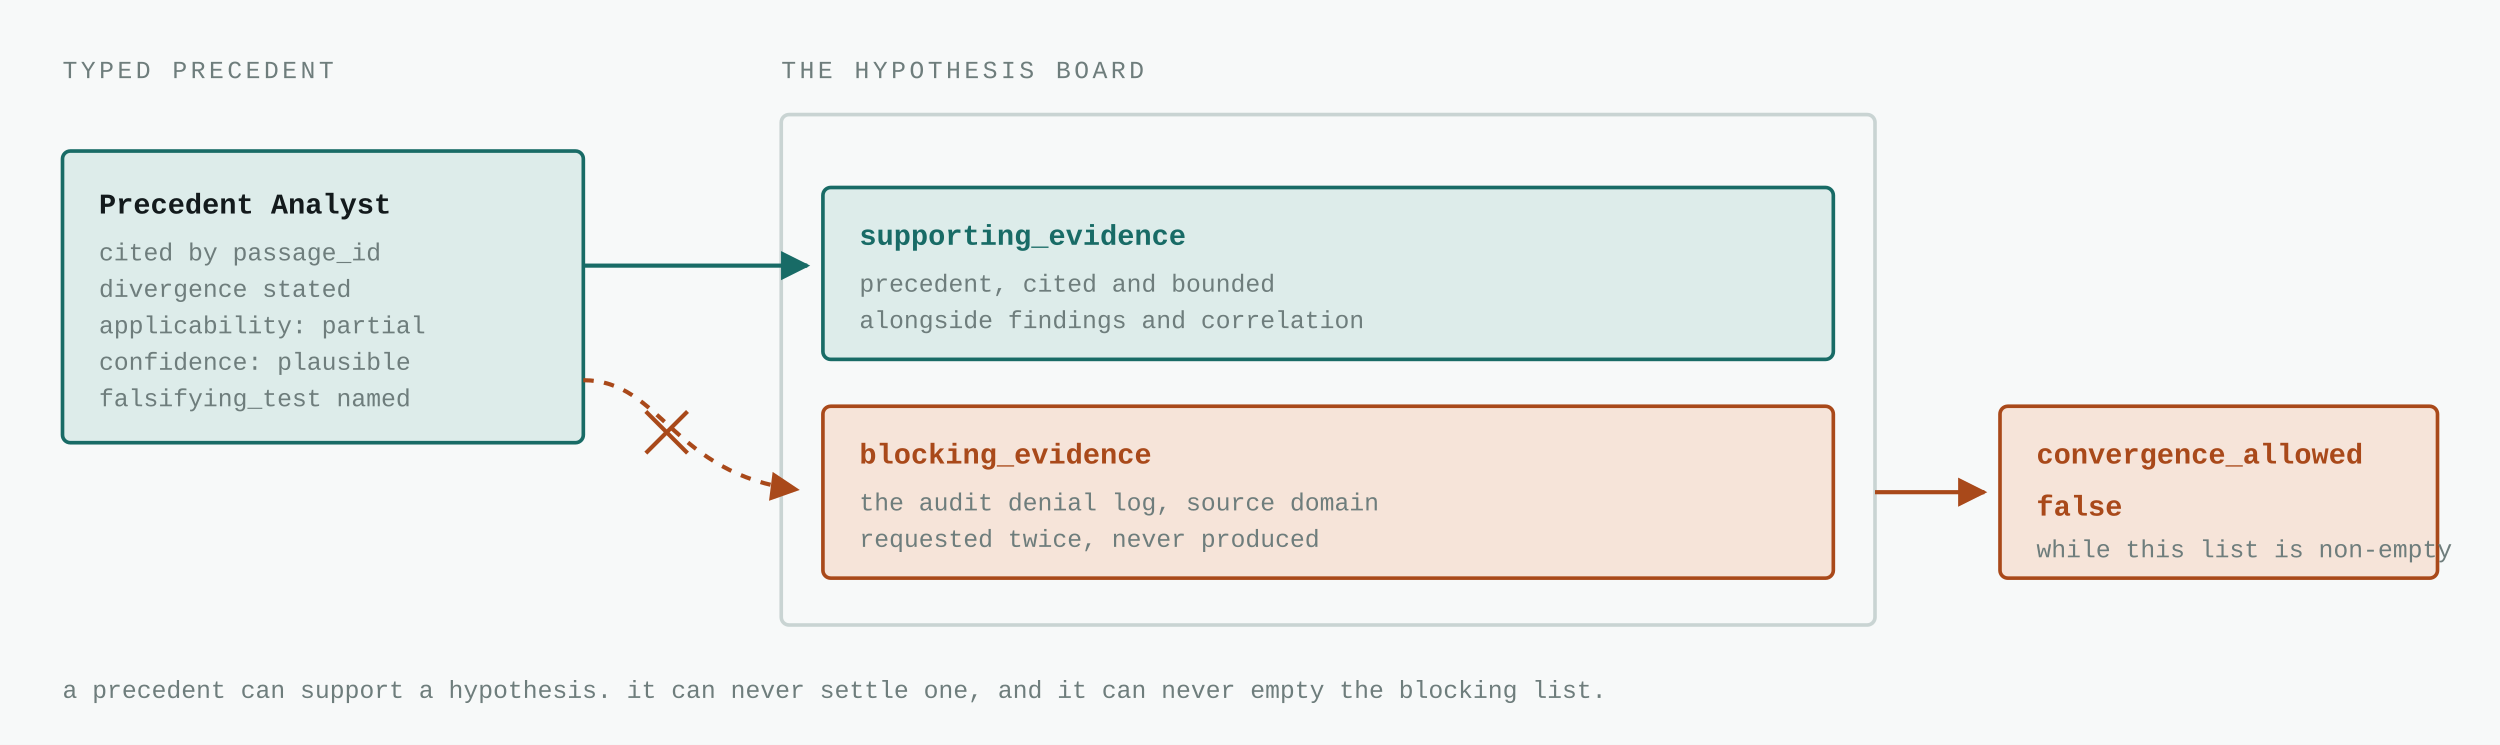
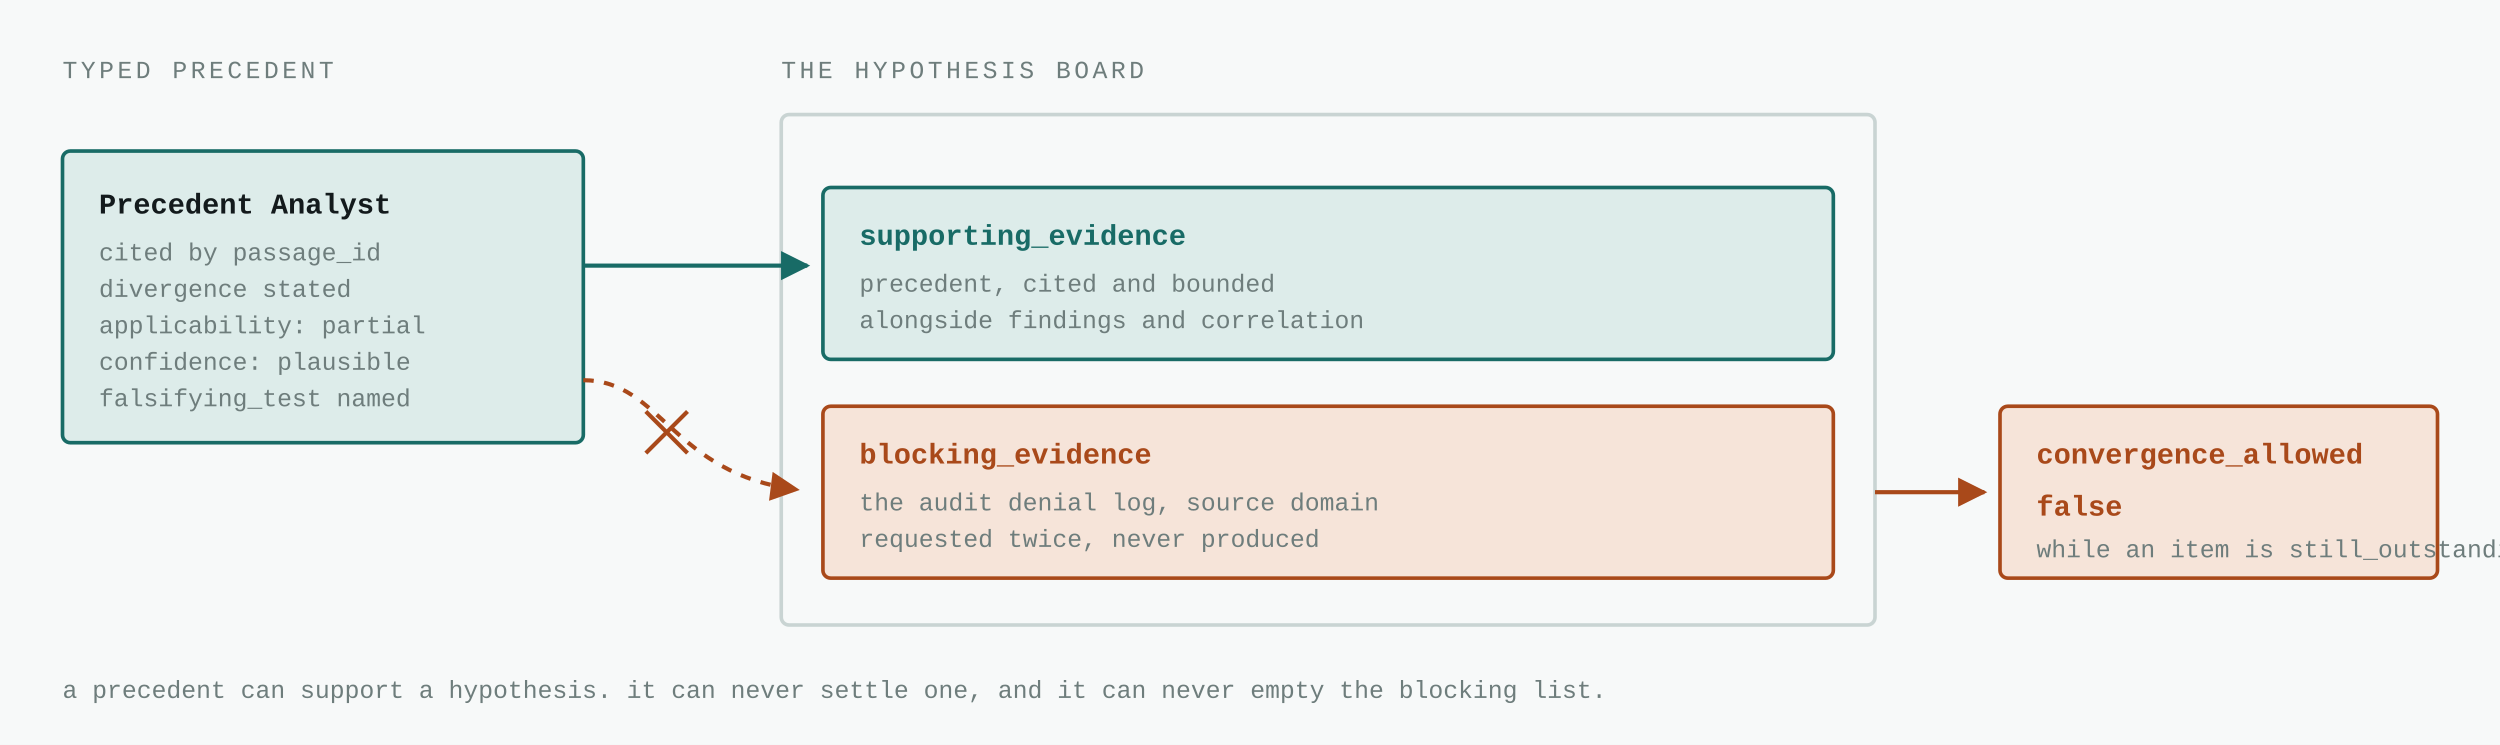
- <svg xmlns="http://www.w3.org/2000/svg" viewBox="0 0 960 286" width="960" height="286" role="img" aria-label="The Precedent Analyst's typed output enters the Incident Commander's board as supporting evidence. A crossed path shows it can never enter the blocking evidence slot, which still holds the audit denial log that was never produced. Convergence stays disallowed while blocking evidence is outstanding.">
+ <svg xmlns="http://www.w3.org/2000/svg" viewBox="0 0 960 286" width="960" height="286" role="img" aria-label="The Precedent Analyst's typed output enters the Incident Commander's board as supporting evidence. A crossed path shows a citation cannot enter the blocking evidence slot as typed data, which still holds the audit denial log that was never produced. Convergence stays disallowed while an item is marked still outstanding, which is a rule about what the board says rather than about what it was handed.">
  <style>
    text{font-family:ui-monospace,SFMono-Regular,Menlo,Consolas,"Liberation Mono",monospace;fill:#131A1C}
    .t{font-size:11px}
    .t-b{font-size:11px;font-weight:600}
    .t-s{font-size:9.5px;fill:#6E7D7C}
    .t-e{font-size:9.5px;letter-spacing:.14em;fill:#6E7D7C}
    .t-n{font-size:13px;font-weight:600}
    .t-a{fill:#186B66}
    .t-h{fill:#A9491A}
    .box{fill:#FFFFFF;stroke:#C9D4D3;stroke-width:1.4}
    .box-a{fill:#DDECEA;stroke:#186B66;stroke-width:1.4}
    .box-h{fill:#F6E4D9;stroke:#A9491A;stroke-width:1.4}
    .box-g{fill:none;stroke:#C9D4D3;stroke-width:1.4;stroke-dasharray:4 4}
    .band{fill:#E6ECEB}
    .panel{fill:none;stroke:#C9D4D3;stroke-width:1.4}
    .ln{stroke:#6E7D7C;stroke-width:1.4;fill:none}
    .ln-a{stroke:#186B66;stroke-width:1.6;fill:none}
    .ln-h{stroke:#A9491A;stroke-width:1.6;fill:none}
    .ln-r{stroke:#C9D4D3;stroke-width:1.4;fill:none}
    .dash{stroke-dasharray:4 4}
    .mk{fill:#6E7D7C}
    .mk-a{fill:#186B66}
    .mk-h{fill:#A9491A}
    .faint{opacity:.42}
  </style>
  <defs>
    <marker id="ar" viewBox="0 0 10 10" refX="9" refY="5" markerWidth="7" markerHeight="7" orient="auto-start-reverse">
      <path d="M0 0 L10 5 L0 10 z" class="mk" />
    </marker>
    <marker id="ar-a" viewBox="0 0 10 10" refX="9" refY="5" markerWidth="7" markerHeight="7" orient="auto-start-reverse">
      <path d="M0 0 L10 5 L0 10 z" class="mk-a" />
    </marker>
    <marker id="ar-h" viewBox="0 0 10 10" refX="9" refY="5" markerWidth="7" markerHeight="7" orient="auto-start-reverse">
      <path d="M0 0 L10 5 L0 10 z" class="mk-h" />
    </marker>
  </defs>
  <rect width="960" height="286" fill="#F7F9F9" />
  <text class="t-e" x="24" y="30">TYPED PRECEDENT</text>
  <text class="t-e" x="300" y="30">THE HYPOTHESIS BOARD</text>
  <rect class="box-a" x="24" y="58" width="200" height="112" rx="3" />
  <text class="t-b" x="38" y="82">Precedent Analyst</text>
  <text class="t-s" x="38" y="100">cited by passage_id</text>
  <text class="t-s" x="38" y="114">divergence stated</text>
  <text class="t-s" x="38" y="128">applicability: partial</text>
  <text class="t-s" x="38" y="142">confidence: plausible</text>
  <text class="t-s" x="38" y="156">falsifying_test named</text>
  <rect class="panel" x="300" y="44" width="420" height="196" rx="3" />
  <rect class="box-a" x="316" y="72" width="388" height="66" rx="3" />
  <text class="t-b t-a" x="330" y="94">supporting_evidence</text>
  <text class="t-s" x="330" y="112">precedent, cited and bounded</text>
  <text class="t-s" x="330" y="126">alongside findings and correlation</text>
  <rect class="box-h" x="316" y="156" width="388" height="66" rx="3" />
  <text class="t-b t-h" x="330" y="178">blocking_evidence</text>
  <text class="t-s" x="330" y="196">the audit denial log, source domain</text>
  <text class="t-s" x="330" y="210">requested twice, never produced</text>
  <line class="ln-a" x1="224" y1="102" x2="310" y2="102" marker-end="url(#ar-a)" />
  <path class="ln-h dash" d="M224 146 C 254 146, 258 182, 306 188" marker-end="url(#ar-h)" />
  <line class="ln-h" x1="248" y1="158" x2="264" y2="174" />
  <line class="ln-h" x1="264" y1="158" x2="248" y2="174" />
  <line class="ln-h" x1="720" y1="189" x2="762" y2="189" marker-end="url(#ar-h)" />
  <rect class="box-h" x="768" y="156" width="168" height="66" rx="3" />
  <text class="t-b t-h" x="782" y="178">convergence_allowed</text>
  <text class="t-b t-h" x="782" y="198">false</text>
-   <text class="t-s" x="782" y="214">while this list is non-empty</text>
+   <text class="t-s" x="782" y="214">while an item is still_outstanding</text>
  <text class="t-s" x="24" y="268">a precedent can support a hypothesis. it can never settle one, and it can never empty the blocking list.</text>
</svg>
